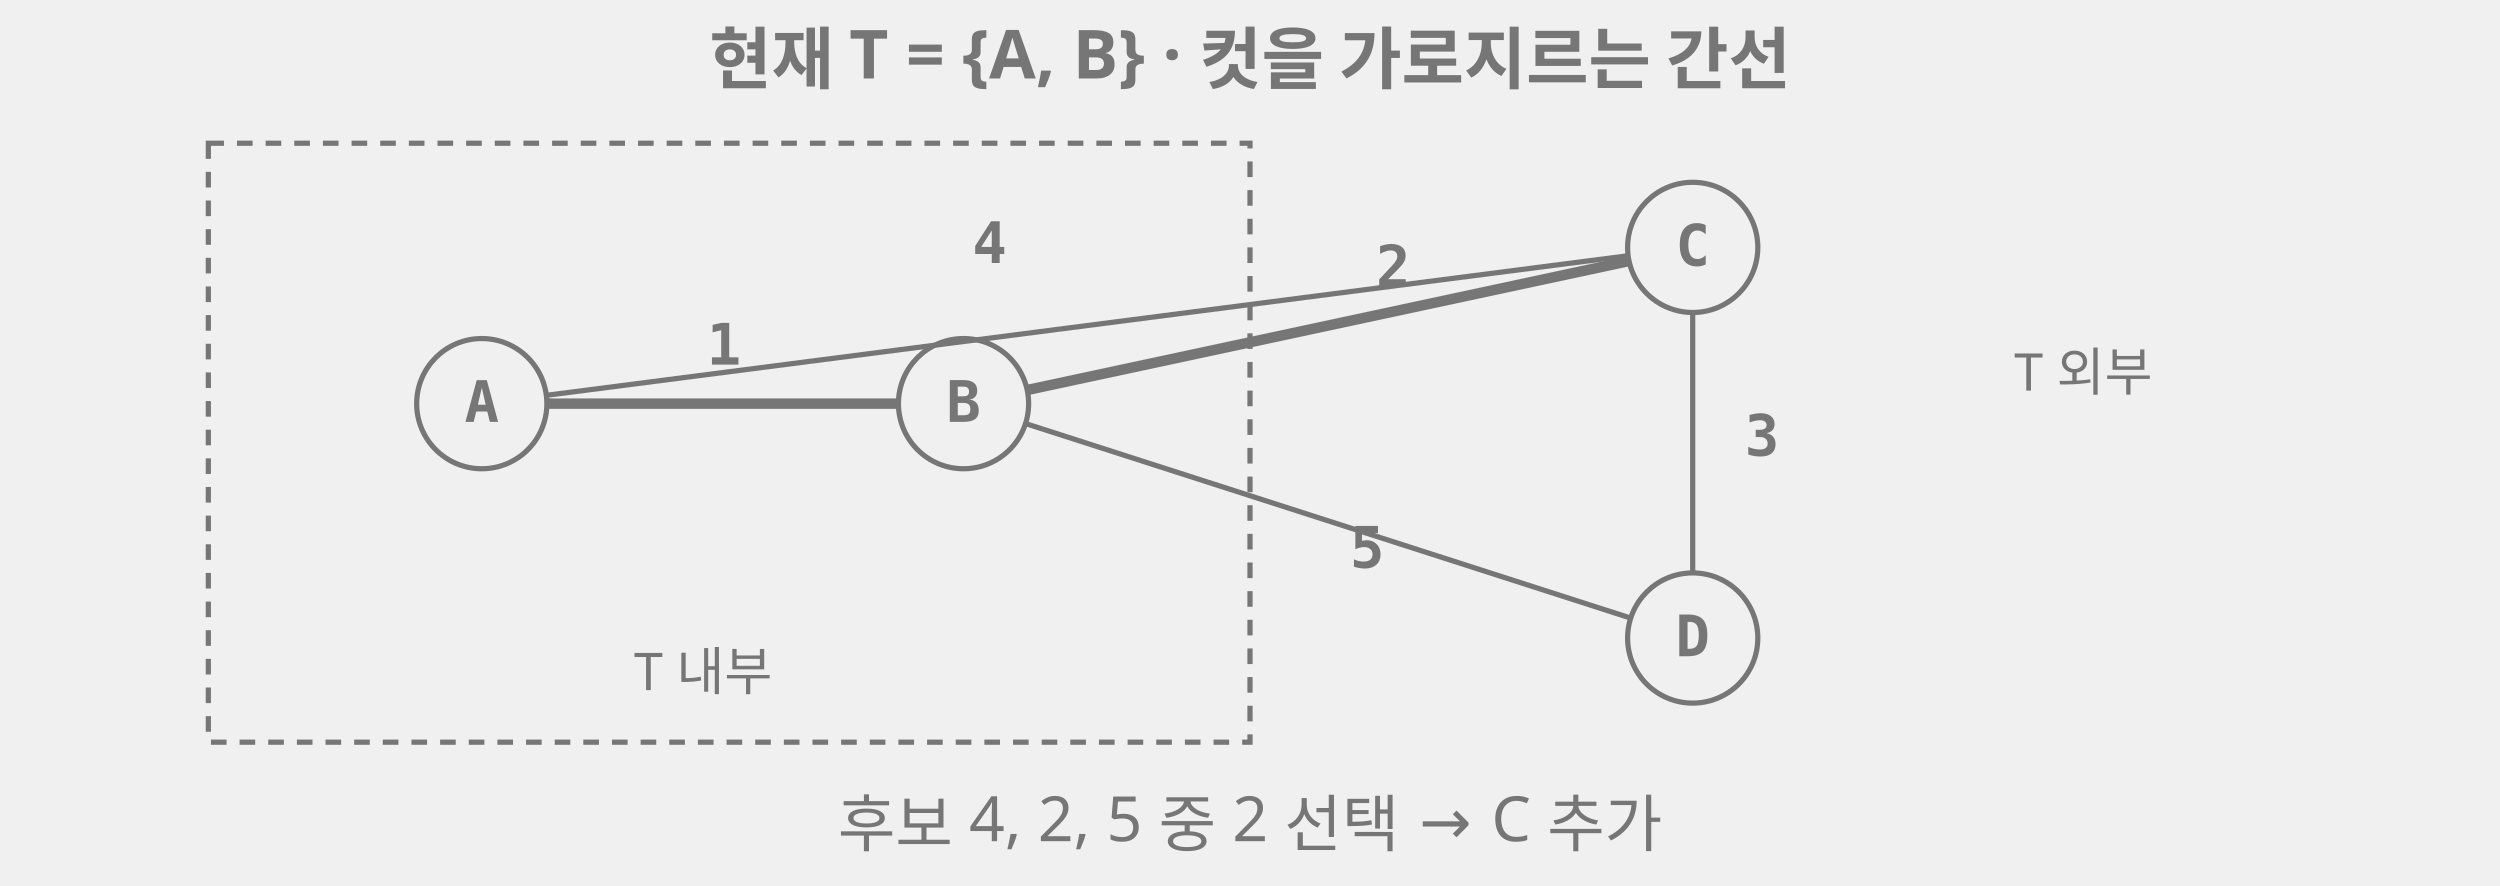
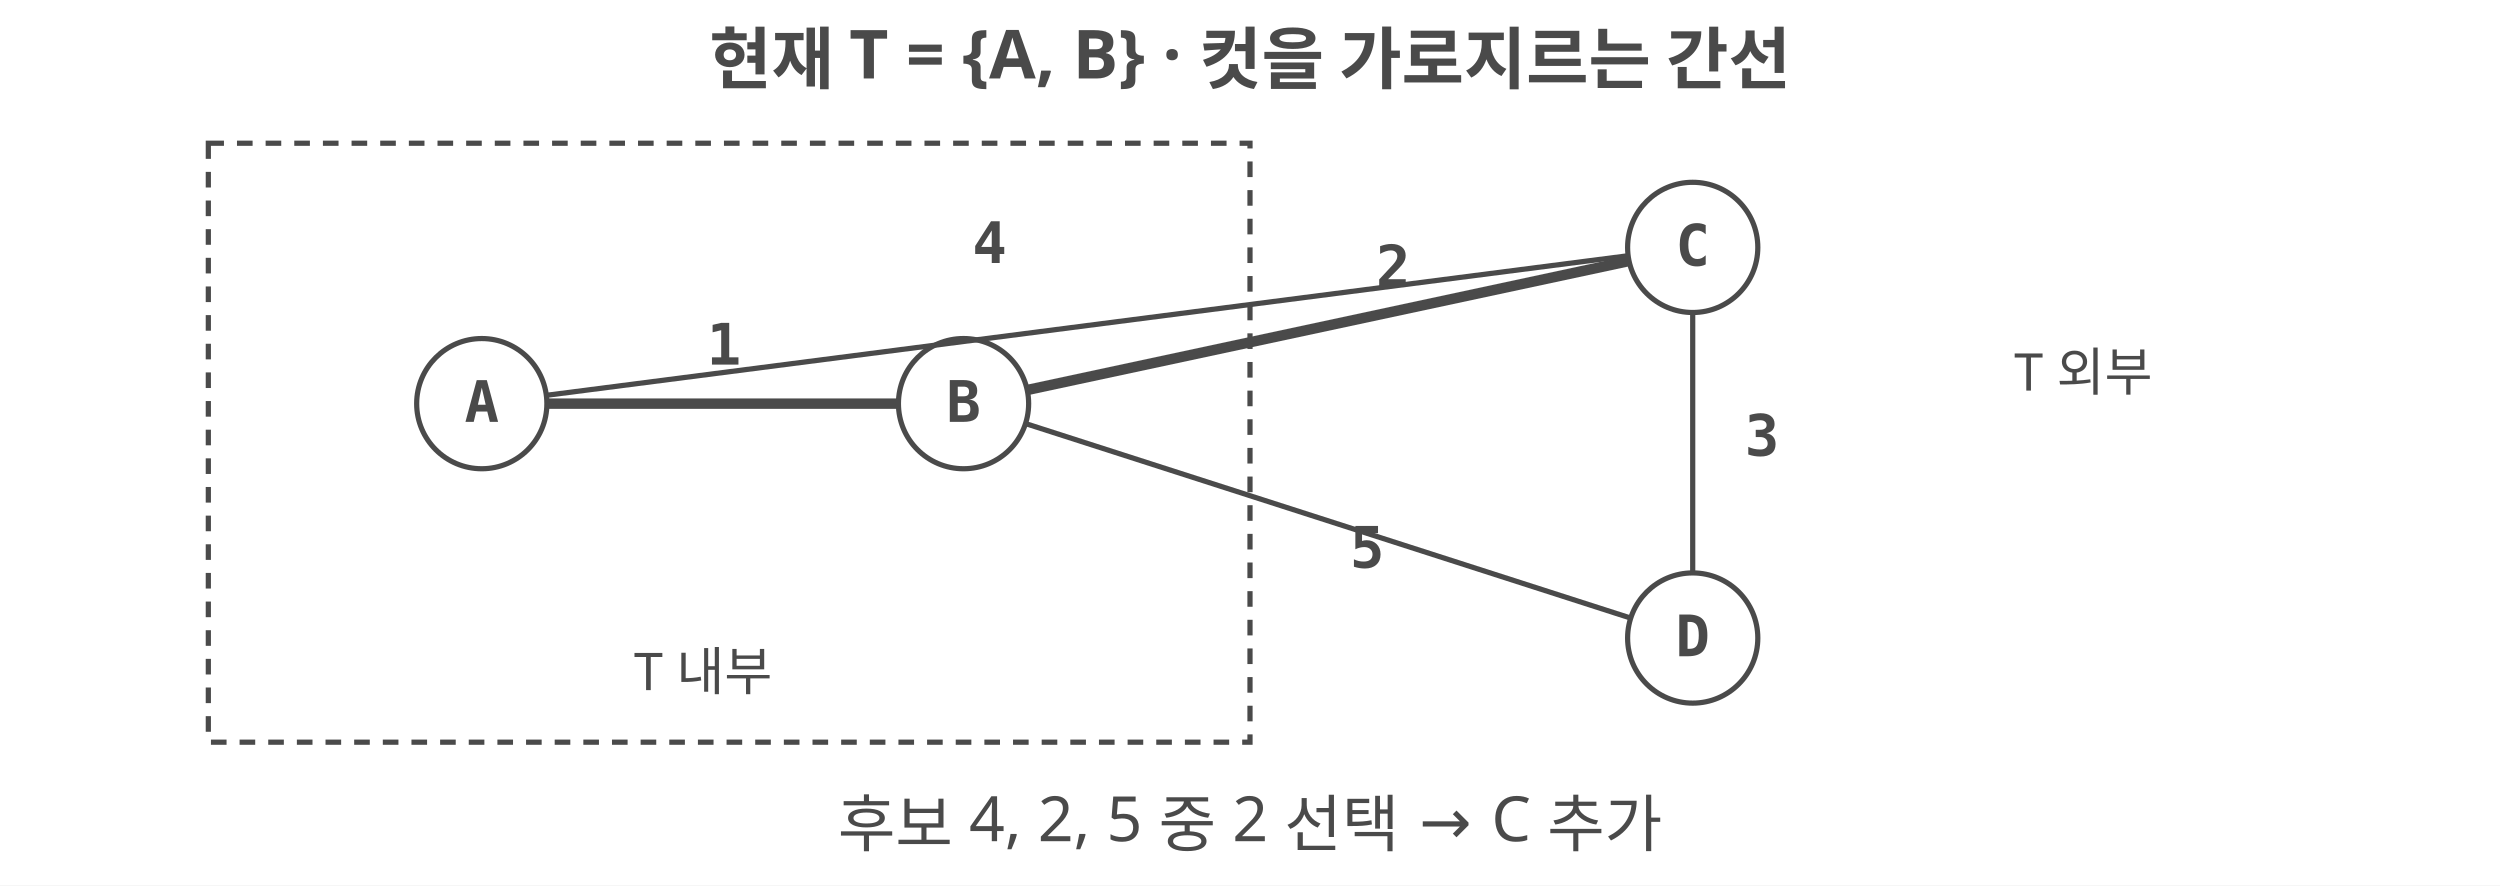
<svg xmlns="http://www.w3.org/2000/svg" viewBox="0 0 960 340" role="img" aria-labelledby="prim-cut-frontier-title prim-cut-frontier-desc">
-   <style>.t{font:500 24px system-ui,sans-serif;fill:#767676}.s{font:400 20px system-ui,sans-serif;fill:#767676}.m{font:600 22px ui-monospace,Consolas,monospace;fill:#767676}.h{font:700 26px system-ui,sans-serif;fill:#767676}.l{fill:none;stroke:#767676;stroke-width:2}.a{fill:none;stroke:#767676;stroke-width:4}.d{fill:none;stroke:#767676;stroke-width:2;stroke-dasharray:6 5}</style>
+   <style>.canvas{fill:#fff}.t{font:500 24px system-ui,sans-serif;fill:#4a4a4a}.s{font:400 20px system-ui,sans-serif;fill:#4a4a4a}.m{font:600 22px ui-monospace,Consolas,monospace;fill:#4a4a4a}.h{font:700 26px system-ui,sans-serif;fill:#4a4a4a}.l{fill:none;stroke:#4a4a4a;stroke-width:2}.a{fill:none;stroke:#4a4a4a;stroke-width:4}.d{fill:none;stroke:#4a4a4a;stroke-width:2;stroke-dasharray:6 5}@media(prefers-color-scheme:dark){.canvas{fill:#171717}.t{fill:#c8c8c8}.s{fill:#c8c8c8}.m{fill:#c8c8c8}.h{fill:#c8c8c8}.l{stroke:#c8c8c8}.a{stroke:#c8c8c8}.d{stroke:#c8c8c8}}</style>
+   <rect class="canvas" width="100%" height="100%" />
  <text x="480" y="32" class="h" text-anchor="middle">현재 T = {A, B} · 컷을 가로지르는 간선</text>
  <rect x="80" y="55" width="400" height="230" class="d" />
  <line x1="210" y1="155" x2="345" y2="155" class="a" />
  <line x1="209.794" y1="151.801" x2="625.206" y2="98.199" class="l" />
  <line x1="394.445" y1="149.762" x2="625.555" y2="100.238" class="a" />
  <line x1="393.801" y1="162.65" x2="626.199" y2="237.35" class="l" />
  <line x1="650" y1="120" x2="650" y2="220" class="l" />
  <circle cx="185" cy="155" r="25" class="l" />
  <text x="185" y="162" class="m" text-anchor="middle">A</text>
  <circle cx="370" cy="155" r="25" class="l" />
  <text x="370" y="162" class="m" text-anchor="middle">B</text>
  <circle cx="650" cy="95" r="25" class="l" />
  <text x="650" y="102" class="m" text-anchor="middle">C</text>
  <circle cx="650" cy="245" r="25" class="l" />
  <text x="650" y="252" class="m" text-anchor="middle">D</text>
  <text x="278" y="140" class="m" text-anchor="middle">1</text>
  <text x="380" y="101" class="m" text-anchor="middle">4</text>
  <text x="535" y="110" class="m" text-anchor="middle">2</text>
  <text x="525" y="218" class="m" text-anchor="middle">5</text>
  <text x="670" y="175" class="m" text-anchor="start">3</text>
  <text x="270" y="265" class="s" text-anchor="middle">T 내부</text>
  <text x="800" y="150" class="s" text-anchor="middle">T 외부</text>
  <text x="480" y="325" class="t" text-anchor="middle">후보 4, 2, 5 중 2 선택 → C 추가</text>
</svg>
